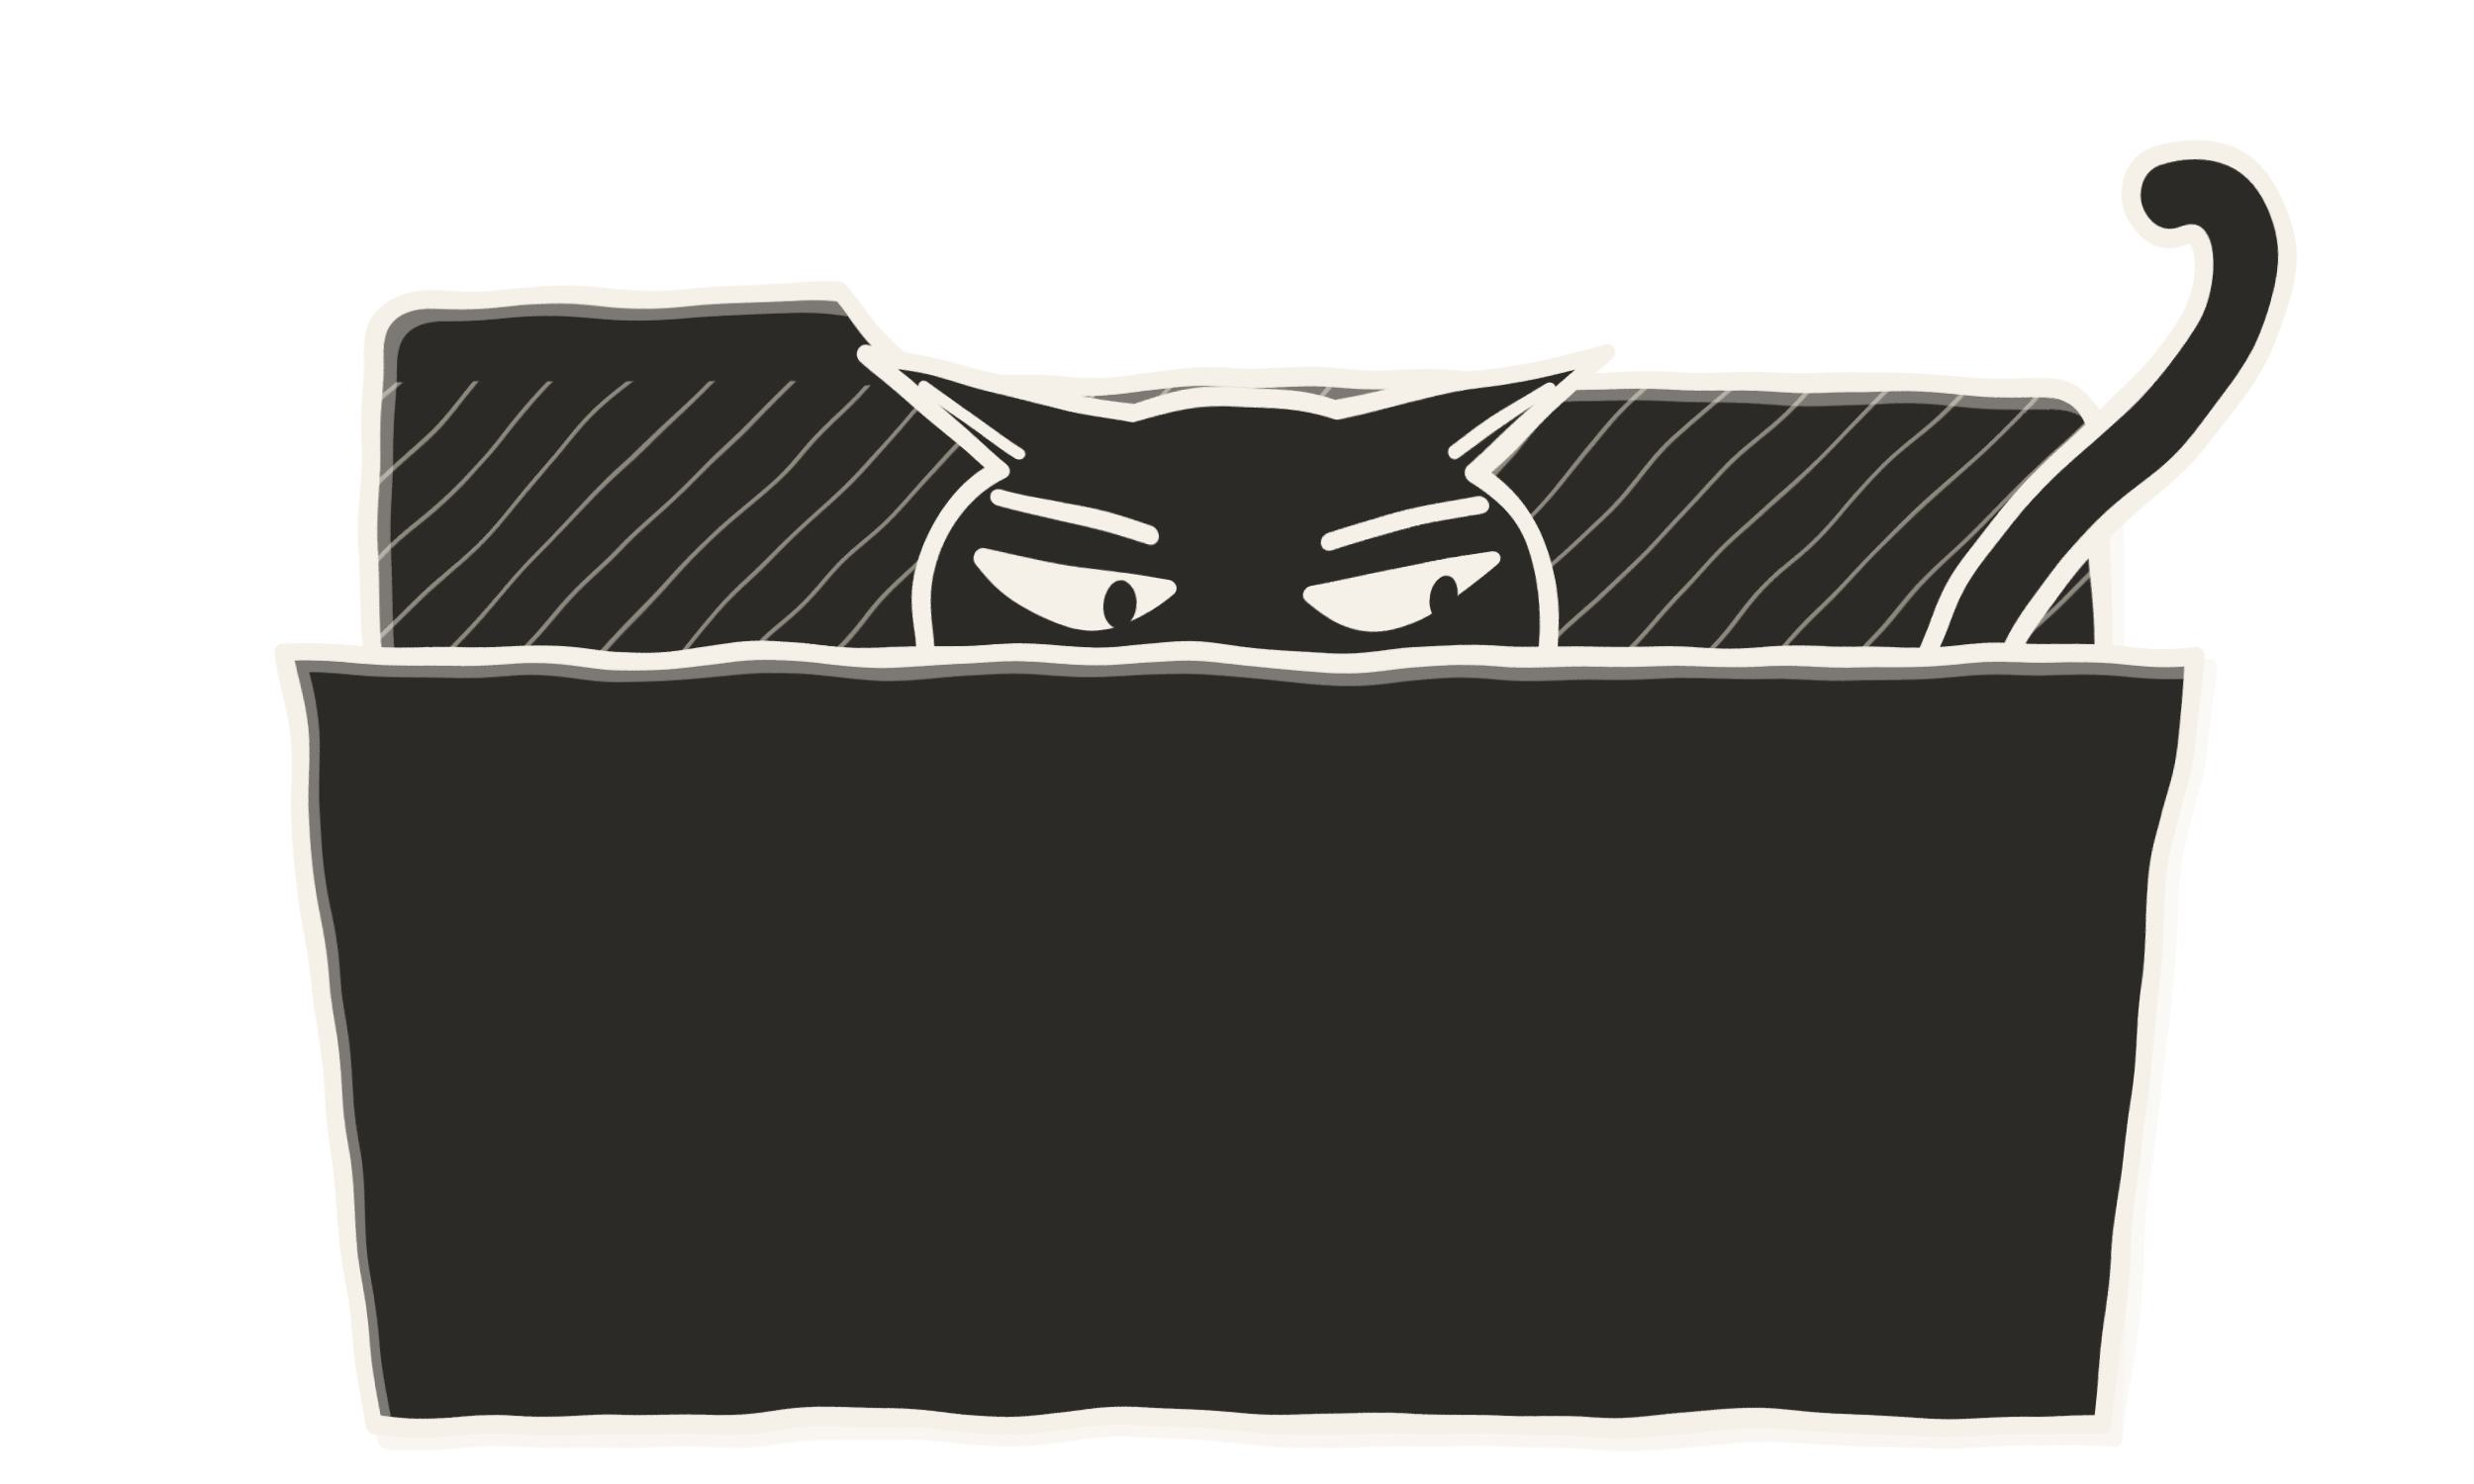
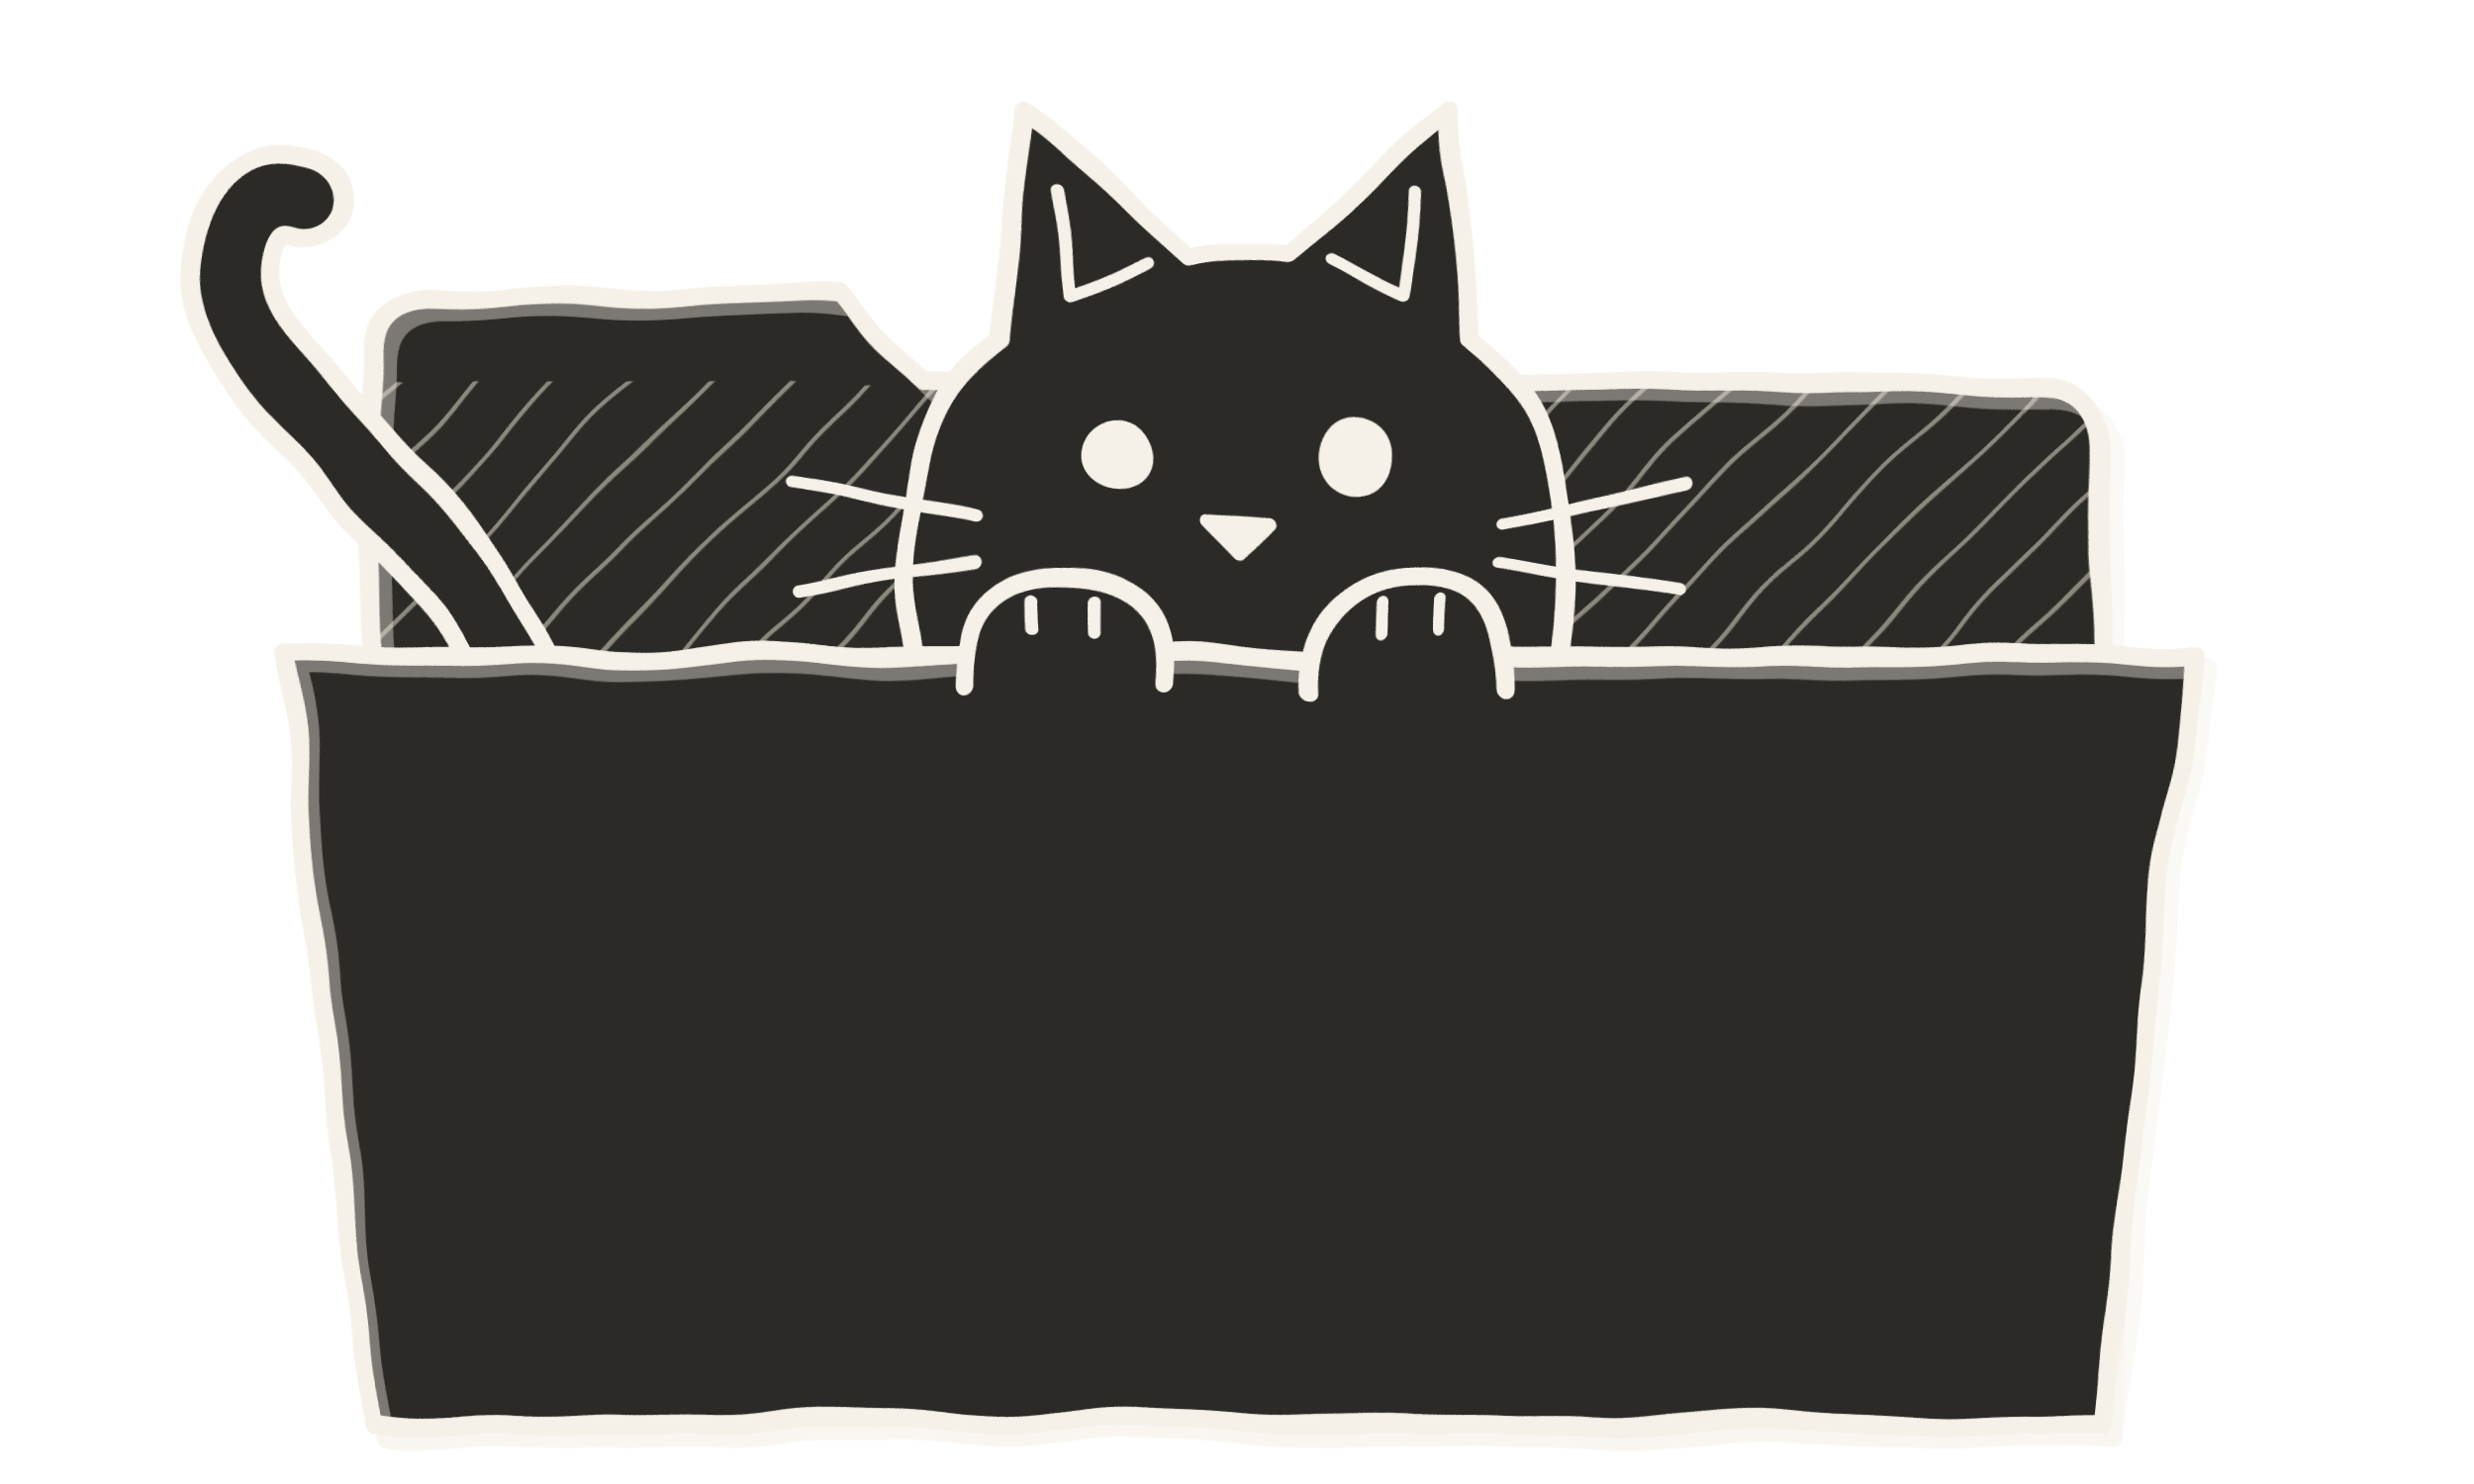
- <svg xmlns="http://www.w3.org/2000/svg" viewBox="0 40 400 240" style="overflow: visible" role="img" aria-label="A cat peeking suspiciously over the edge of a folder, its tail curling up out of the side">
+ <svg xmlns="http://www.w3.org/2000/svg" viewBox="0 40 400 240" style="overflow: visible" role="img" aria-label="A cat peeking out of a folder, blinking, its tail curling up out of the side">
  <defs>
    <filter id="fc-wob" x="-10%" y="-10%" width="120%" height="120%">
      <feTurbulence type="fractalNoise" baseFrequency="0.035" numOctaves="2" seed="17" result="noise" />
      <feDisplacementMap in="SourceGraphic" in2="noise" scale="4" xChannelSelector="R" yChannelSelector="G" />
    </filter>
    <pattern id="fc-hatch" width="9" height="9" patternUnits="userSpaceOnUse" patternTransform="rotate(45)">
      <line x1="0" y1="0" x2="0" y2="9" stroke="#8C877D" stroke-width="1.4" />
    </pattern>
  </defs>
  <g filter="url(#fc-wob)" fill="none" stroke="#F5F1E8" stroke-width="3" stroke-linecap="round" stroke-linejoin="round">
    <path d="M60 270 L60 98 Q60 88 70 88 L135 88 L150 102 L330 102 Q340 102 340 112 L340 270 Z" fill="#2B2A27" stroke="none" />
    <path d="M60 270 L60 102 L340 102 L340 270 Z" fill="url(#fc-hatch)" stroke="none" />
    <path id="fc-back" d="M60 270 L60 98 Q60 88 70 88 L135 88 L150 102 L330 102 Q340 102 340 112 L340 270 Z" />
    <use href="#fc-back" transform="translate(2 2)" opacity="0.4" />
-     <path d="M316 152 C 326 124 350 112 360 94 C 367 81 361 69 351 72" stroke-width="16" />
-     <path d="M316 152 C 326 124 350 112 360 94 C 367 81 361 69 351 72" stroke="#2B2A27" stroke-width="10" />
-     <path d="M150 152 C 147 134 152 122 162 116 L 140 97 L 184 107 Q 200 103 216 107 L 260 97 L 238 116 C 248 122 253 134 250 152" fill="#2B2A27" />
-     <path d="M150 103 L165 113 M250 103 L235 113" stroke-width="2" />
-     <g transform="translate(200 134) scale(1.2) translate(-200 -134)">
-       <path d="M168 123 L188 128 M212 128 L232 123" stroke-width="2.4" />
-       <path d="M166 131 L190 135 Q179 145 166 131 Z M210 135 L234 131 Q221 145 210 135 Z" fill="#F5F1E8" stroke-width="2.4" />
-       <ellipse cx="184" cy="137" rx="2" ry="3.2" fill="#2B2A27" stroke="none" />
-       <ellipse cx="228" cy="136.5" rx="2" ry="3.2" fill="#2B2A27" stroke="none" />
-     </g>
+     <path d="M84 152 C 74 124 50 112 40 94 C 33 81 39 69 49 72" stroke-width="16" />
+     <path d="M84 152 C 74 124 50 112 40 94 C 33 81 39 69 49 72" stroke="#2B2A27" stroke-width="10" />
+     <path d="M148 152 C 144 122 150 104 162 95 L166 58 L192 81 Q200 79 208 81 L234 58 L238 95 C 250 104 256 122 252 152" fill="#2B2A27" />
+     <path d="M171 71 L173 88 L185 82 M229 71 L227 88 L215 82" stroke-width="2" />
+     <ellipse cx="181" cy="114" rx="6" ry="6" fill="#F5F1E8" stroke="none">
+       <animate attributeName="ry" values="6;6;0.8;6;6;0.8;6;0.8;6" keyTimes="0;0.38;0.4;0.42;0.86;0.88;0.9;0.92;1" dur="7s" repeatCount="indefinite" />
+     </ellipse>
+     <ellipse cx="219" cy="114" rx="6" ry="6" fill="#F5F1E8" stroke="none">
+       <animate attributeName="ry" values="6;6;0.8;6;6;0.8;6;0.8;6" keyTimes="0;0.38;0.4;0.42;0.86;0.88;0.9;0.92;1" dur="7s" repeatCount="indefinite" />
+     </ellipse>
+     <path d="M195 124 L205 124 L200 129 Z" fill="#F5F1E8" stroke-width="2" />
+     <path d="M158 124 L127 118 M158 131 L129 136 M242 124 L273 118 M242 131 L271 136" stroke-width="2" />
    <path d="M46 146 L354 146 L340 270 L60 270 Z" fill="#2B2A27" stroke="none" />
    <path id="fc-front" d="M46 146 L354 146 L340 270 L60 270 Z" />
    <use href="#fc-front" transform="translate(2 2)" opacity="0.4" />
+     <path d="M156 151 Q156 133 172 133 Q188 133 188 151" fill="#2B2A27" />
+     <path d="M212 151 Q212 133 228 133 Q244 133 244 151" fill="#2B2A27" />
+     <path d="M167 137 L167 142 M177 137 L177 142 M223 137 L223 142 M233 137 L233 142" stroke-width="2" />
  </g>
</svg>
